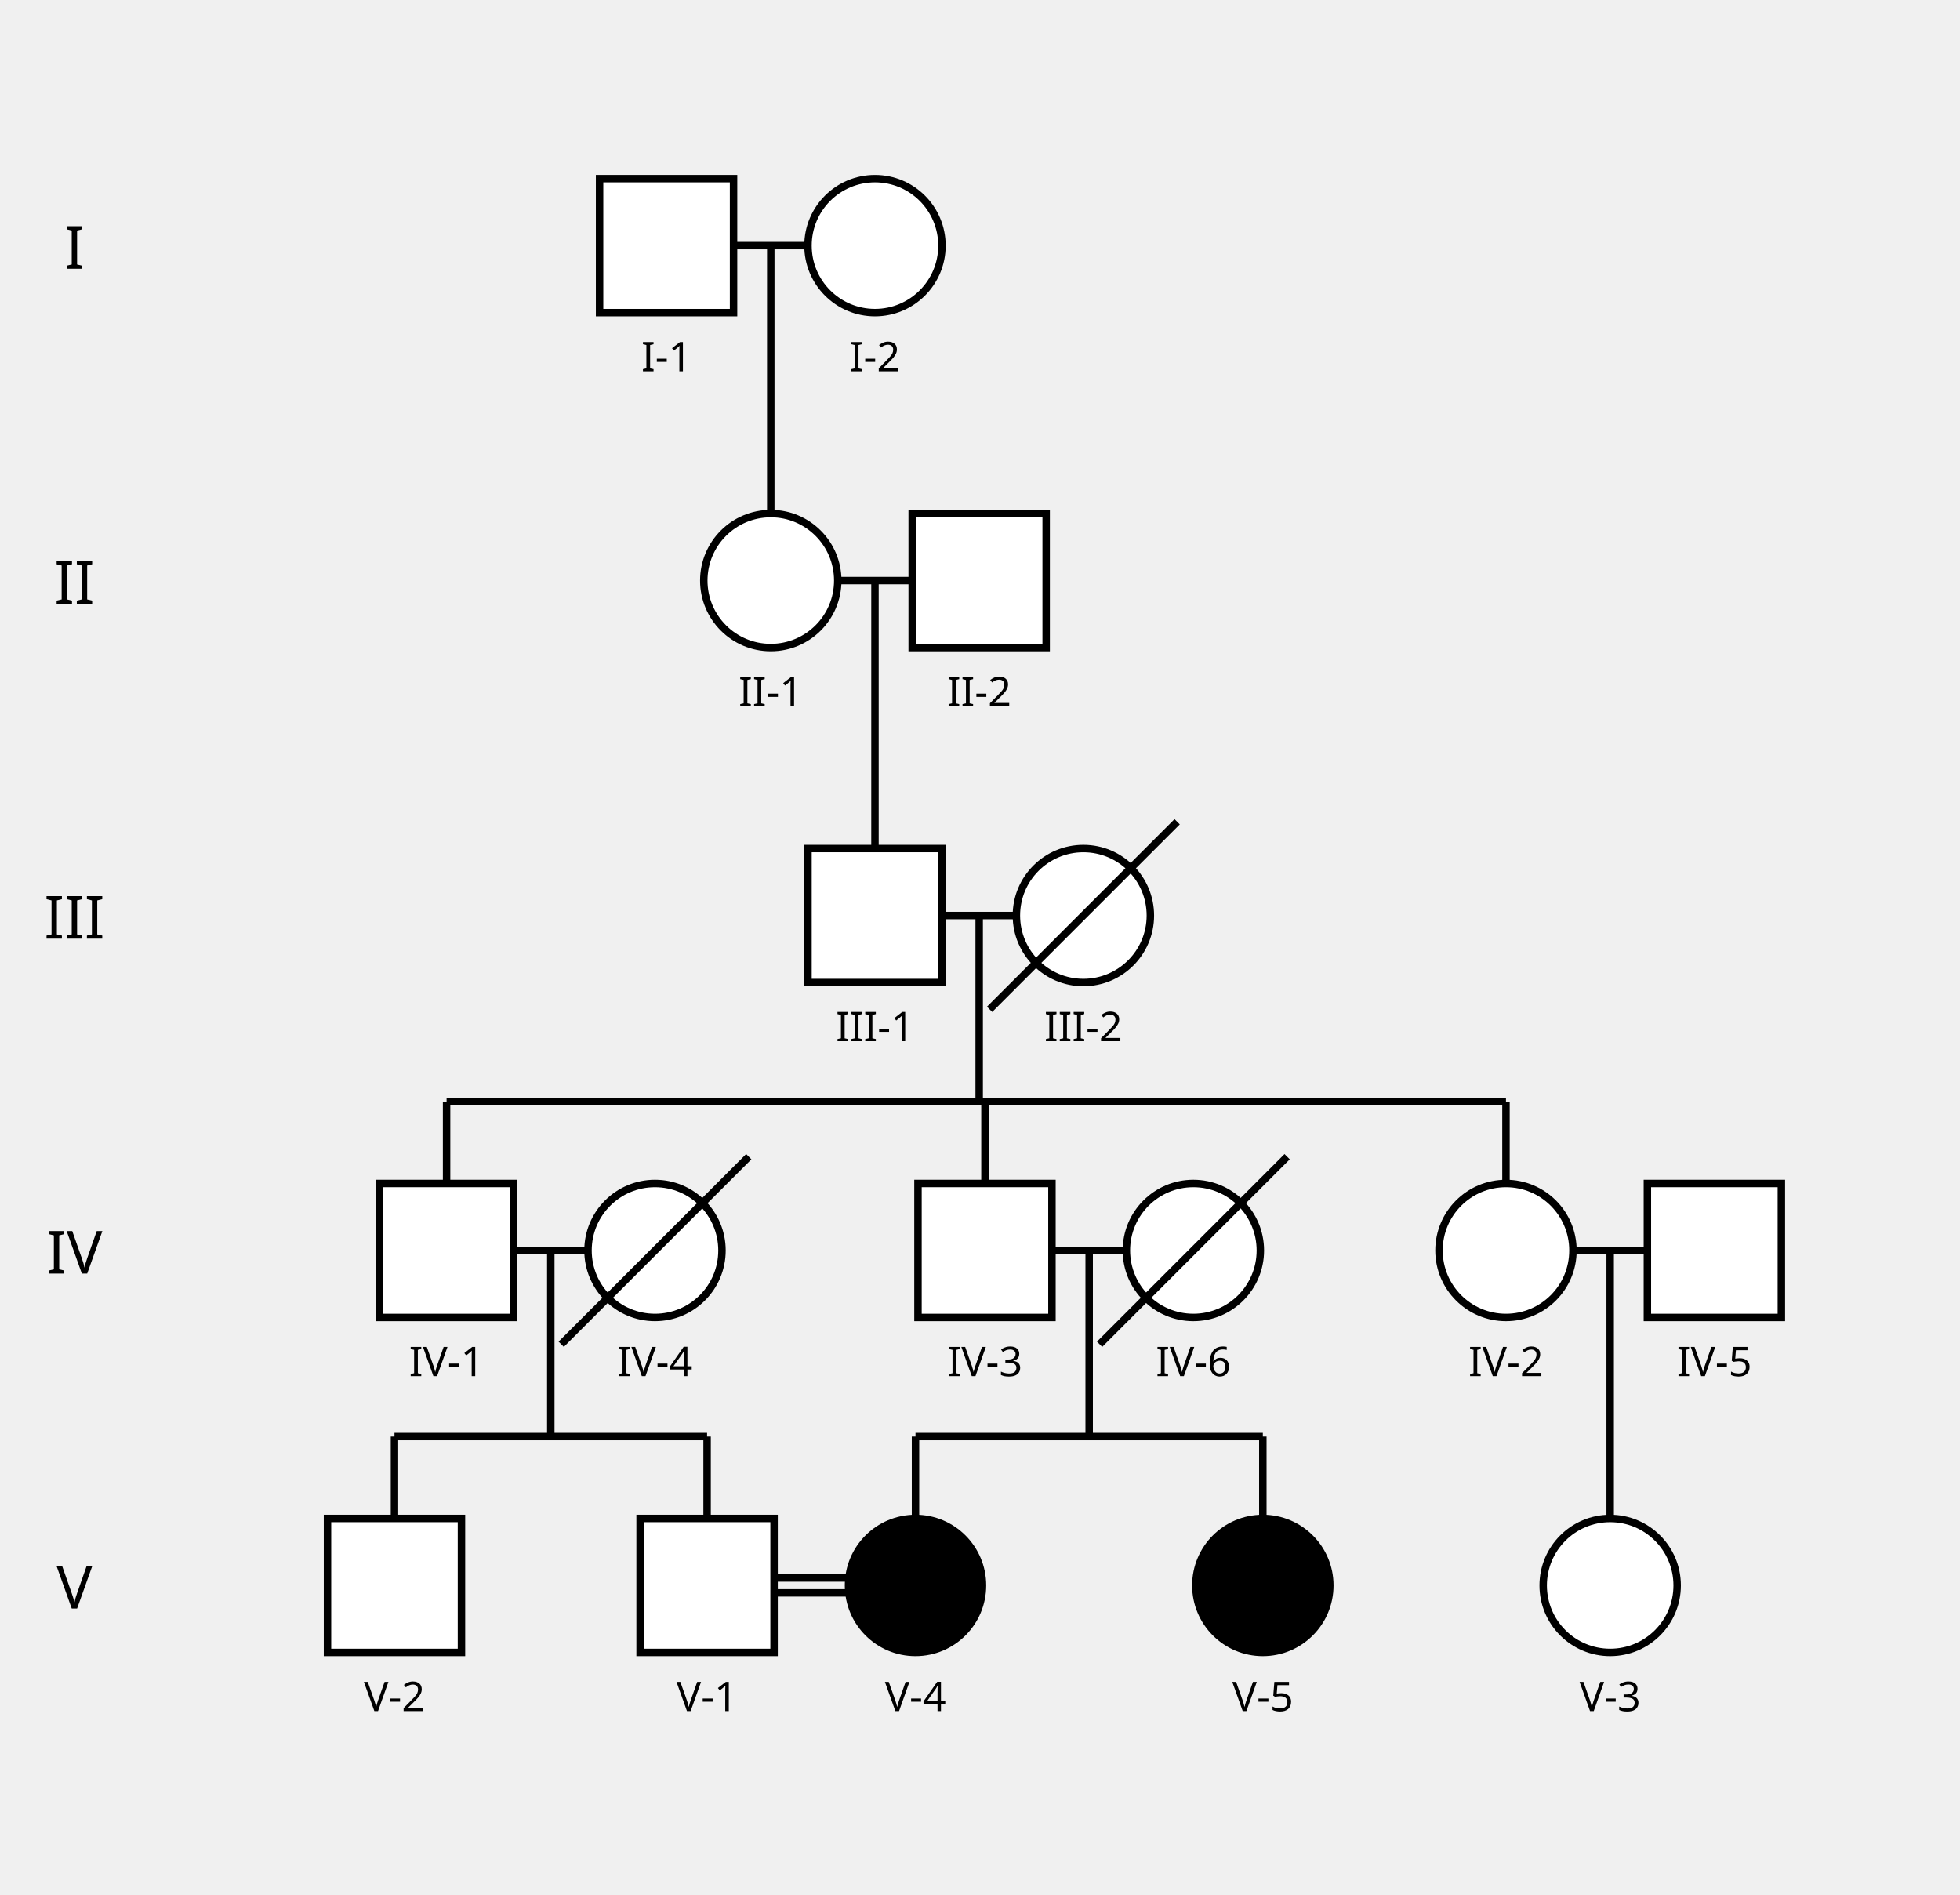
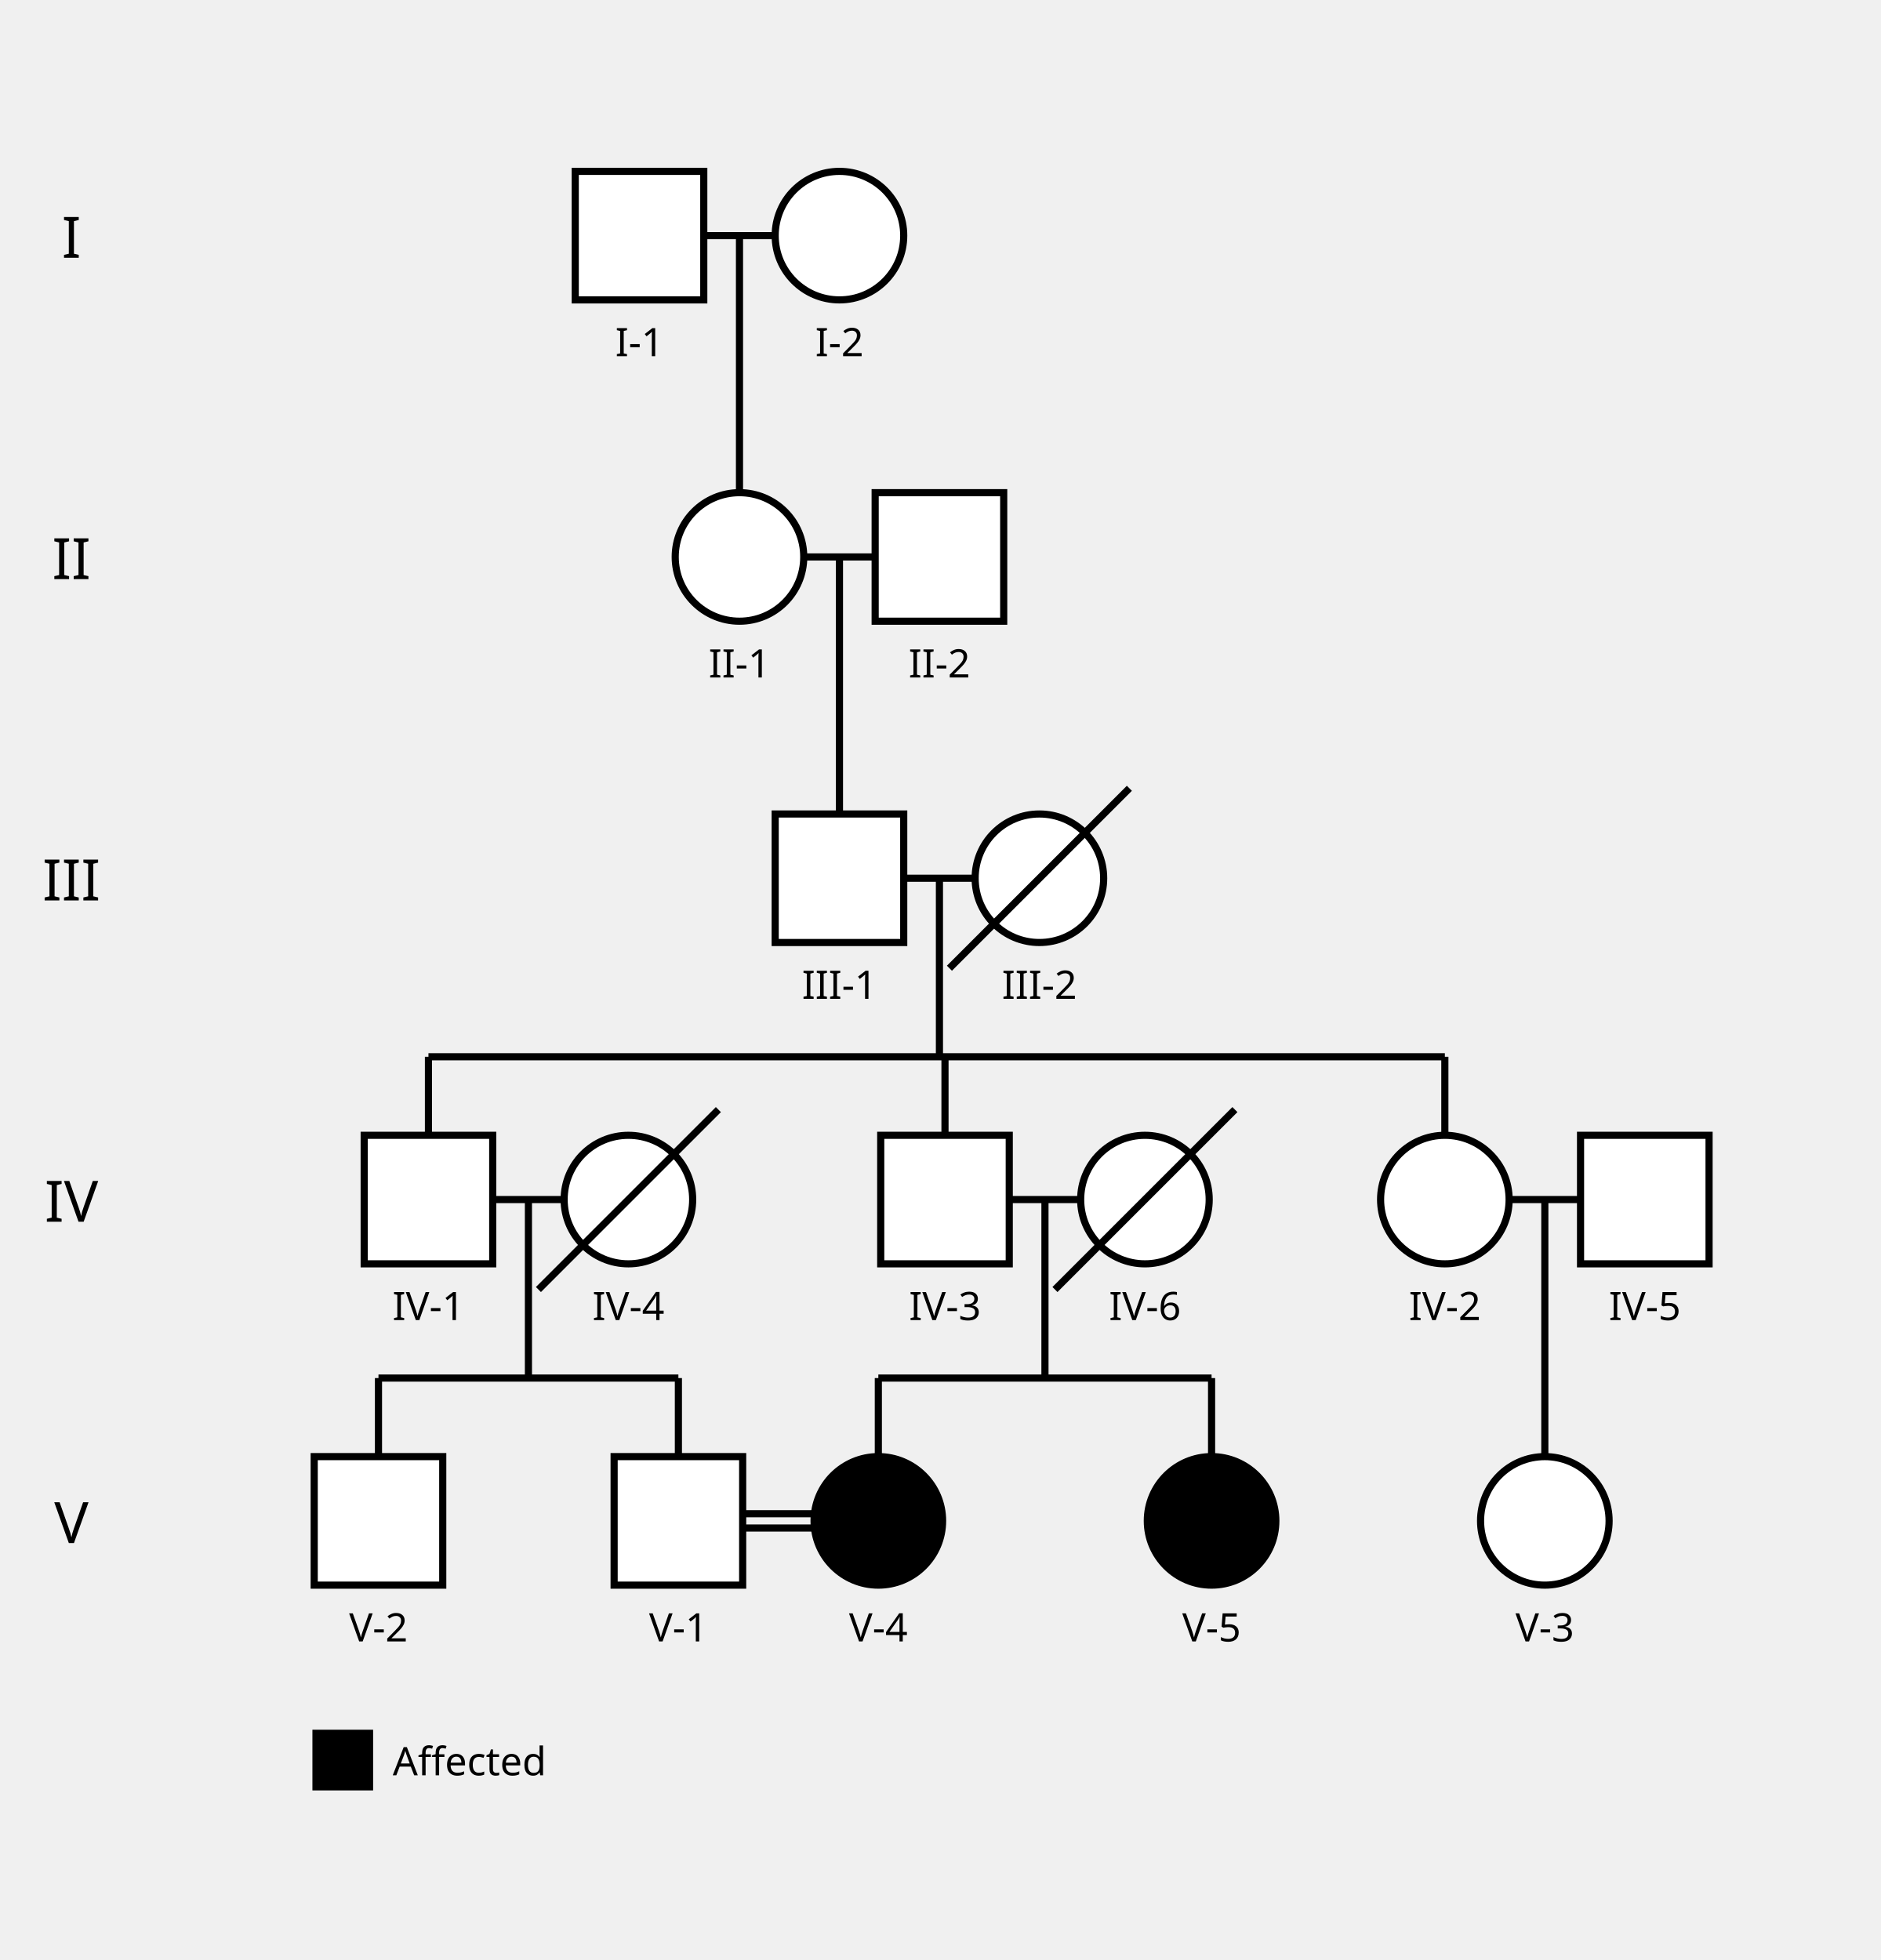
- <svg xmlns="http://www.w3.org/2000/svg" width="526.667" height="509" viewBox="0 0 526.667 509" class="pedigree" data-title="First cousins marry across a middle sibling's family: the two lines are seeded at facing ends" data-conditions="[&quot;&quot;]">
+ <svg xmlns="http://www.w3.org/2000/svg" width="526.667" height="549" viewBox="0 0 526.667 549" class="pedigree" data-title="First cousins marry across a middle sibling's family: the two lines are seeded at facing ends" data-conditions="[&quot;&quot;]">
+   <defs>
+     <pattern id="fill-affected-0" class="fill-pattern" data-condition="0" data-status="affected" width="1" height="1" patternContentUnits="objectBoundingBox">
+       <rect width="1" height="1" fill="#000000" />
+     </pattern>
+   </defs>
  <g class="generation" data-generation="1">
    <text x="20" y="66" font-family="sans-serif" font-size="16" fill="#000000" text-anchor="middle" dominant-baseline="central">I</text>
  </g>
  <g class="generation" data-generation="2">
    <text x="20" y="156" font-family="sans-serif" font-size="16" fill="#000000" text-anchor="middle" dominant-baseline="central">II</text>
  </g>
  <g class="generation" data-generation="3">
    <text x="20" y="246" font-family="sans-serif" font-size="16" fill="#000000" text-anchor="middle" dominant-baseline="central">III</text>
  </g>
  <g class="generation" data-generation="4">
    <text x="20" y="336" font-family="sans-serif" font-size="16" fill="#000000" text-anchor="middle" dominant-baseline="central">IV</text>
  </g>
  <g class="generation" data-generation="5">
    <text x="20" y="426" font-family="sans-serif" font-size="16" fill="#000000" text-anchor="middle" dominant-baseline="central">V</text>
  </g>
  <g class="mating" data-partners="I-1 I-2">
    <line x1="197.111" y1="66" x2="217.111" y2="66" stroke="#000000" stroke-width="2" />
    <line class="hit" x1="197.111" y1="66" x2="217.111" y2="66" stroke="none" stroke-width="12" pointer-events="stroke" />
  </g>
  <g class="mating" data-partners="II-1 II-2">
    <line x1="225.111" y1="156" x2="245.111" y2="156" stroke="#000000" stroke-width="2" />
    <line class="hit" x1="225.111" y1="156" x2="245.111" y2="156" stroke="none" stroke-width="12" pointer-events="stroke" />
  </g>
  <g class="mating" data-partners="III-1 III-2">
    <line x1="253.111" y1="246" x2="273.111" y2="246" stroke="#000000" stroke-width="2" />
    <line class="hit" x1="253.111" y1="246" x2="273.111" y2="246" stroke="none" stroke-width="12" pointer-events="stroke" />
  </g>
  <g class="mating" data-partners="IV-1 IV-4">
    <line x1="138" y1="336" x2="158" y2="336" stroke="#000000" stroke-width="2" />
    <line class="hit" x1="138" y1="336" x2="158" y2="336" stroke="none" stroke-width="12" pointer-events="stroke" />
  </g>
  <g class="mating" data-partners="IV-3 IV-6">
    <line x1="282.667" y1="336" x2="302.667" y2="336" stroke="#000000" stroke-width="2" />
    <line class="hit" x1="282.667" y1="336" x2="302.667" y2="336" stroke="none" stroke-width="12" pointer-events="stroke" />
  </g>
  <g class="mating" data-partners="IV-2 IV-5">
    <line x1="422.667" y1="336" x2="442.667" y2="336" stroke="#000000" stroke-width="2" />
    <line class="hit" x1="422.667" y1="336" x2="442.667" y2="336" stroke="none" stroke-width="12" pointer-events="stroke" />
  </g>
  <g class="mating consanguineous" data-partners="V-1 V-4">
    <line x1="208" y1="424" x2="228" y2="424" stroke="#000000" stroke-width="2" />
    <line x1="208" y1="428" x2="228" y2="428" stroke="#000000" stroke-width="2" />
    <line class="hit" x1="208" y1="426" x2="228" y2="426" stroke="none" stroke-width="12" pointer-events="stroke" />
  </g>
  <g class="sibship" data-parents="I-1 I-2" data-children="II-1">
    <line x1="207.111" y1="66" x2="207.111" y2="138" stroke="#000000" stroke-width="2" />
  </g>
  <g class="sibship" data-parents="II-1 II-2" data-children="III-1">
    <line x1="235.111" y1="156" x2="235.111" y2="228" stroke="#000000" stroke-width="2" />
  </g>
  <g class="sibship" data-parents="III-1 III-2" data-children="IV-1 IV-3 IV-2">
    <line x1="263.111" y1="246" x2="263.111" y2="296" stroke="#000000" stroke-width="2" />
    <line x1="120" y1="296" x2="404.667" y2="296" stroke="#000000" stroke-width="2" />
    <line x1="120" y1="296" x2="120" y2="318" stroke="#000000" stroke-width="2" />
    <line x1="264.667" y1="296" x2="264.667" y2="318" stroke="#000000" stroke-width="2" />
    <line x1="404.667" y1="296" x2="404.667" y2="318" stroke="#000000" stroke-width="2" />
  </g>
  <g class="sibship" data-parents="IV-1 IV-4" data-children="V-2 V-1">
    <line x1="148" y1="336" x2="148" y2="386" stroke="#000000" stroke-width="2" />
    <line x1="106" y1="386" x2="190" y2="386" stroke="#000000" stroke-width="2" />
    <line x1="106" y1="386" x2="106" y2="408" stroke="#000000" stroke-width="2" />
    <line x1="190" y1="386" x2="190" y2="408" stroke="#000000" stroke-width="2" />
  </g>
  <g class="sibship" data-parents="IV-3 IV-6" data-children="V-4 V-5">
    <line x1="292.667" y1="336" x2="292.667" y2="386" stroke="#000000" stroke-width="2" />
    <line x1="246" y1="386" x2="339.333" y2="386" stroke="#000000" stroke-width="2" />
    <line x1="246" y1="386" x2="246" y2="408" stroke="#000000" stroke-width="2" />
    <line x1="339.333" y1="386" x2="339.333" y2="408" stroke="#000000" stroke-width="2" />
  </g>
  <g class="sibship" data-parents="IV-2 IV-5" data-children="V-3">
    <line x1="432.667" y1="336" x2="432.667" y2="408" stroke="#000000" stroke-width="2" />
  </g>
  <g id="ind-I-1" class="individual" data-position="I-1" data-generation="1" data-index="1" data-gender="man">
    <rect class="backing" x="161.111" y="48" width="36" height="36" fill="#ffffff" />
    <rect class="symbol" x="161.111" y="48" width="36" height="36" fill="none" stroke="#000000" stroke-width="2" />
    <text class="label" x="179.111" y="95.5" font-family="sans-serif" font-size="11" fill="#000000" text-anchor="middle" dominant-baseline="central">I-1</text>
    <rect class="hit" x="161.111" y="48" width="36" height="53" fill="none" pointer-events="all" />
  </g>
  <g id="ind-I-2" class="individual" data-position="I-2" data-generation="1" data-index="2" data-gender="woman">
    <circle class="backing" cx="235.111" cy="66" r="18" fill="#ffffff" />
    <circle class="symbol" cx="235.111" cy="66" r="18" fill="none" stroke="#000000" stroke-width="2" />
    <text class="label" x="235.111" y="95.5" font-family="sans-serif" font-size="11" fill="#000000" text-anchor="middle" dominant-baseline="central">I-2</text>
    <rect class="hit" x="217.111" y="48" width="36" height="53" fill="none" pointer-events="all" />
  </g>
  <g id="ind-II-1" class="individual" data-position="II-1" data-generation="2" data-index="1" data-gender="woman">
    <circle class="backing" cx="207.111" cy="156" r="18" fill="#ffffff" />
    <circle class="symbol" cx="207.111" cy="156" r="18" fill="none" stroke="#000000" stroke-width="2" />
    <text class="label" x="207.111" y="185.5" font-family="sans-serif" font-size="11" fill="#000000" text-anchor="middle" dominant-baseline="central">II-1</text>
    <rect class="hit" x="189.111" y="138" width="36" height="53" fill="none" pointer-events="all" />
  </g>
  <g id="ind-II-2" class="individual" data-position="II-2" data-generation="2" data-index="2" data-gender="man">
    <rect class="backing" x="245.111" y="138" width="36" height="36" fill="#ffffff" />
    <rect class="symbol" x="245.111" y="138" width="36" height="36" fill="none" stroke="#000000" stroke-width="2" />
    <text class="label" x="263.111" y="185.5" font-family="sans-serif" font-size="11" fill="#000000" text-anchor="middle" dominant-baseline="central">II-2</text>
    <rect class="hit" x="245.111" y="138" width="36" height="53" fill="none" pointer-events="all" />
  </g>
  <g id="ind-III-1" class="individual" data-position="III-1" data-generation="3" data-index="1" data-gender="man">
    <rect class="backing" x="217.111" y="228" width="36" height="36" fill="#ffffff" />
    <rect class="symbol" x="217.111" y="228" width="36" height="36" fill="none" stroke="#000000" stroke-width="2" />
    <text class="label" x="235.111" y="275.5" font-family="sans-serif" font-size="11" fill="#000000" text-anchor="middle" dominant-baseline="central">III-1</text>
    <rect class="hit" x="217.111" y="228" width="36" height="53" fill="none" pointer-events="all" />
  </g>
  <g id="ind-III-2" class="individual deceased" data-position="III-2" data-generation="3" data-index="2" data-gender="woman">
    <circle class="backing" cx="291.111" cy="246" r="18" fill="#ffffff" />
    <circle class="symbol" cx="291.111" cy="246" r="18" fill="none" stroke="#000000" stroke-width="2" />
    <line class="mark deceased" x1="265.911" y1="271.2" x2="316.311" y2="220.8" stroke="#000000" stroke-width="2" />
    <text class="label" x="291.111" y="275.5" font-family="sans-serif" font-size="11" fill="#000000" text-anchor="middle" dominant-baseline="central">III-2</text>
    <rect class="hit" x="273.111" y="228" width="36" height="53" fill="none" pointer-events="all" />
  </g>
  <g id="ind-IV-1" class="individual" data-position="IV-1" data-generation="4" data-index="1" data-gender="man">
    <rect class="backing" x="102" y="318" width="36" height="36" fill="#ffffff" />
    <rect class="symbol" x="102" y="318" width="36" height="36" fill="none" stroke="#000000" stroke-width="2" />
    <text class="label" x="120" y="365.5" font-family="sans-serif" font-size="11" fill="#000000" text-anchor="middle" dominant-baseline="central">IV-1</text>
    <rect class="hit" x="102" y="318" width="36" height="53" fill="none" pointer-events="all" />
  </g>
  <g id="ind-IV-4" class="individual deceased" data-position="IV-4" data-generation="4" data-index="4" data-gender="woman">
    <circle class="backing" cx="176" cy="336" r="18" fill="#ffffff" />
    <circle class="symbol" cx="176" cy="336" r="18" fill="none" stroke="#000000" stroke-width="2" />
    <line class="mark deceased" x1="150.8" y1="361.2" x2="201.2" y2="310.8" stroke="#000000" stroke-width="2" />
    <text class="label" x="176" y="365.5" font-family="sans-serif" font-size="11" fill="#000000" text-anchor="middle" dominant-baseline="central">IV-4</text>
    <rect class="hit" x="158" y="318" width="36" height="53" fill="none" pointer-events="all" />
  </g>
  <g id="ind-IV-3" class="individual" data-position="IV-3" data-generation="4" data-index="3" data-gender="man">
    <rect class="backing" x="246.667" y="318" width="36" height="36" fill="#ffffff" />
    <rect class="symbol" x="246.667" y="318" width="36" height="36" fill="none" stroke="#000000" stroke-width="2" />
    <text class="label" x="264.667" y="365.5" font-family="sans-serif" font-size="11" fill="#000000" text-anchor="middle" dominant-baseline="central">IV-3</text>
    <rect class="hit" x="246.667" y="318" width="36" height="53" fill="none" pointer-events="all" />
  </g>
  <g id="ind-IV-6" class="individual deceased" data-position="IV-6" data-generation="4" data-index="6" data-gender="woman">
    <circle class="backing" cx="320.667" cy="336" r="18" fill="#ffffff" />
    <circle class="symbol" cx="320.667" cy="336" r="18" fill="none" stroke="#000000" stroke-width="2" />
    <line class="mark deceased" x1="295.467" y1="361.2" x2="345.867" y2="310.8" stroke="#000000" stroke-width="2" />
    <text class="label" x="320.667" y="365.5" font-family="sans-serif" font-size="11" fill="#000000" text-anchor="middle" dominant-baseline="central">IV-6</text>
    <rect class="hit" x="302.667" y="318" width="36" height="53" fill="none" pointer-events="all" />
  </g>
  <g id="ind-IV-2" class="individual" data-position="IV-2" data-generation="4" data-index="2" data-gender="woman">
    <circle class="backing" cx="404.667" cy="336" r="18" fill="#ffffff" />
    <circle class="symbol" cx="404.667" cy="336" r="18" fill="none" stroke="#000000" stroke-width="2" />
    <text class="label" x="404.667" y="365.5" font-family="sans-serif" font-size="11" fill="#000000" text-anchor="middle" dominant-baseline="central">IV-2</text>
    <rect class="hit" x="386.667" y="318" width="36" height="53" fill="none" pointer-events="all" />
  </g>
  <g id="ind-IV-5" class="individual" data-position="IV-5" data-generation="4" data-index="5" data-gender="man">
    <rect class="backing" x="442.667" y="318" width="36" height="36" fill="#ffffff" />
    <rect class="symbol" x="442.667" y="318" width="36" height="36" fill="none" stroke="#000000" stroke-width="2" />
    <text class="label" x="460.667" y="365.5" font-family="sans-serif" font-size="11" fill="#000000" text-anchor="middle" dominant-baseline="central">IV-5</text>
    <rect class="hit" x="442.667" y="318" width="36" height="53" fill="none" pointer-events="all" />
  </g>
  <g id="ind-V-2" class="individual" data-position="V-2" data-generation="5" data-index="2" data-gender="man">
    <rect class="backing" x="88" y="408" width="36" height="36" fill="#ffffff" />
    <rect class="symbol" x="88" y="408" width="36" height="36" fill="none" stroke="#000000" stroke-width="2" />
    <text class="label" x="106" y="455.5" font-family="sans-serif" font-size="11" fill="#000000" text-anchor="middle" dominant-baseline="central">V-2</text>
    <rect class="hit" x="88" y="408" width="36" height="53" fill="none" pointer-events="all" />
  </g>
  <g id="ind-V-1" class="individual" data-position="V-1" data-generation="5" data-index="1" data-gender="man">
    <rect class="backing" x="172" y="408" width="36" height="36" fill="#ffffff" />
    <rect class="symbol" x="172" y="408" width="36" height="36" fill="none" stroke="#000000" stroke-width="2" />
    <text class="label" x="190" y="455.5" font-family="sans-serif" font-size="11" fill="#000000" text-anchor="middle" dominant-baseline="central">V-1</text>
    <rect class="hit" x="172" y="408" width="36" height="53" fill="none" pointer-events="all" />
  </g>
  <g id="ind-V-4" class="individual affected" data-position="V-4" data-generation="5" data-index="4" data-gender="woman" data-condition-0="affected">
    <circle class="backing" cx="246" cy="426" r="18" fill="#ffffff" />
-     <circle class="fill" data-condition="0" cx="246" cy="426" r="18" fill="#000000" />
+     <circle class="fill" data-condition="0" data-status="affected" cx="246" cy="426" r="18" fill="url(#fill-affected-0)" />
    <circle class="symbol" cx="246" cy="426" r="18" fill="none" stroke="#000000" stroke-width="2" />
    <text class="label" x="246" y="455.5" font-family="sans-serif" font-size="11" fill="#000000" text-anchor="middle" dominant-baseline="central">V-4</text>
    <rect class="hit" x="228" y="408" width="36" height="53" fill="none" pointer-events="all" />
  </g>
  <g id="ind-V-5" class="individual affected" data-position="V-5" data-generation="5" data-index="5" data-gender="woman" data-condition-0="affected">
    <circle class="backing" cx="339.333" cy="426" r="18" fill="#ffffff" />
-     <circle class="fill" data-condition="0" cx="339.333" cy="426" r="18" fill="#000000" />
+     <circle class="fill" data-condition="0" data-status="affected" cx="339.333" cy="426" r="18" fill="url(#fill-affected-0)" />
    <circle class="symbol" cx="339.333" cy="426" r="18" fill="none" stroke="#000000" stroke-width="2" />
    <text class="label" x="339.333" y="455.5" font-family="sans-serif" font-size="11" fill="#000000" text-anchor="middle" dominant-baseline="central">V-5</text>
    <rect class="hit" x="321.333" y="408" width="36" height="53" fill="none" pointer-events="all" />
  </g>
  <g id="ind-V-3" class="individual" data-position="V-3" data-generation="5" data-index="3" data-gender="woman">
    <circle class="backing" cx="432.667" cy="426" r="18" fill="#ffffff" />
    <circle class="symbol" cx="432.667" cy="426" r="18" fill="none" stroke="#000000" stroke-width="2" />
    <text class="label" x="432.667" y="455.5" font-family="sans-serif" font-size="11" fill="#000000" text-anchor="middle" dominant-baseline="central">V-3</text>
    <rect class="hit" x="414.667" y="408" width="36" height="53" fill="none" pointer-events="all" />
  </g>
+   <g id="key" class="key">
+     <g id="key-affected-0" class="key-entry" data-condition="0" data-status="affected">
+       <rect class="swatch" x="88" y="485" width="16" height="16" fill="url(#fill-affected-0)" stroke="#000000" stroke-width="1" />
+       <text class="key-label" x="110" y="493" font-family="sans-serif" font-size="11" fill="#000000" text-anchor="start" dominant-baseline="central">Affected</text>
+     </g>
+   </g>
</svg>
